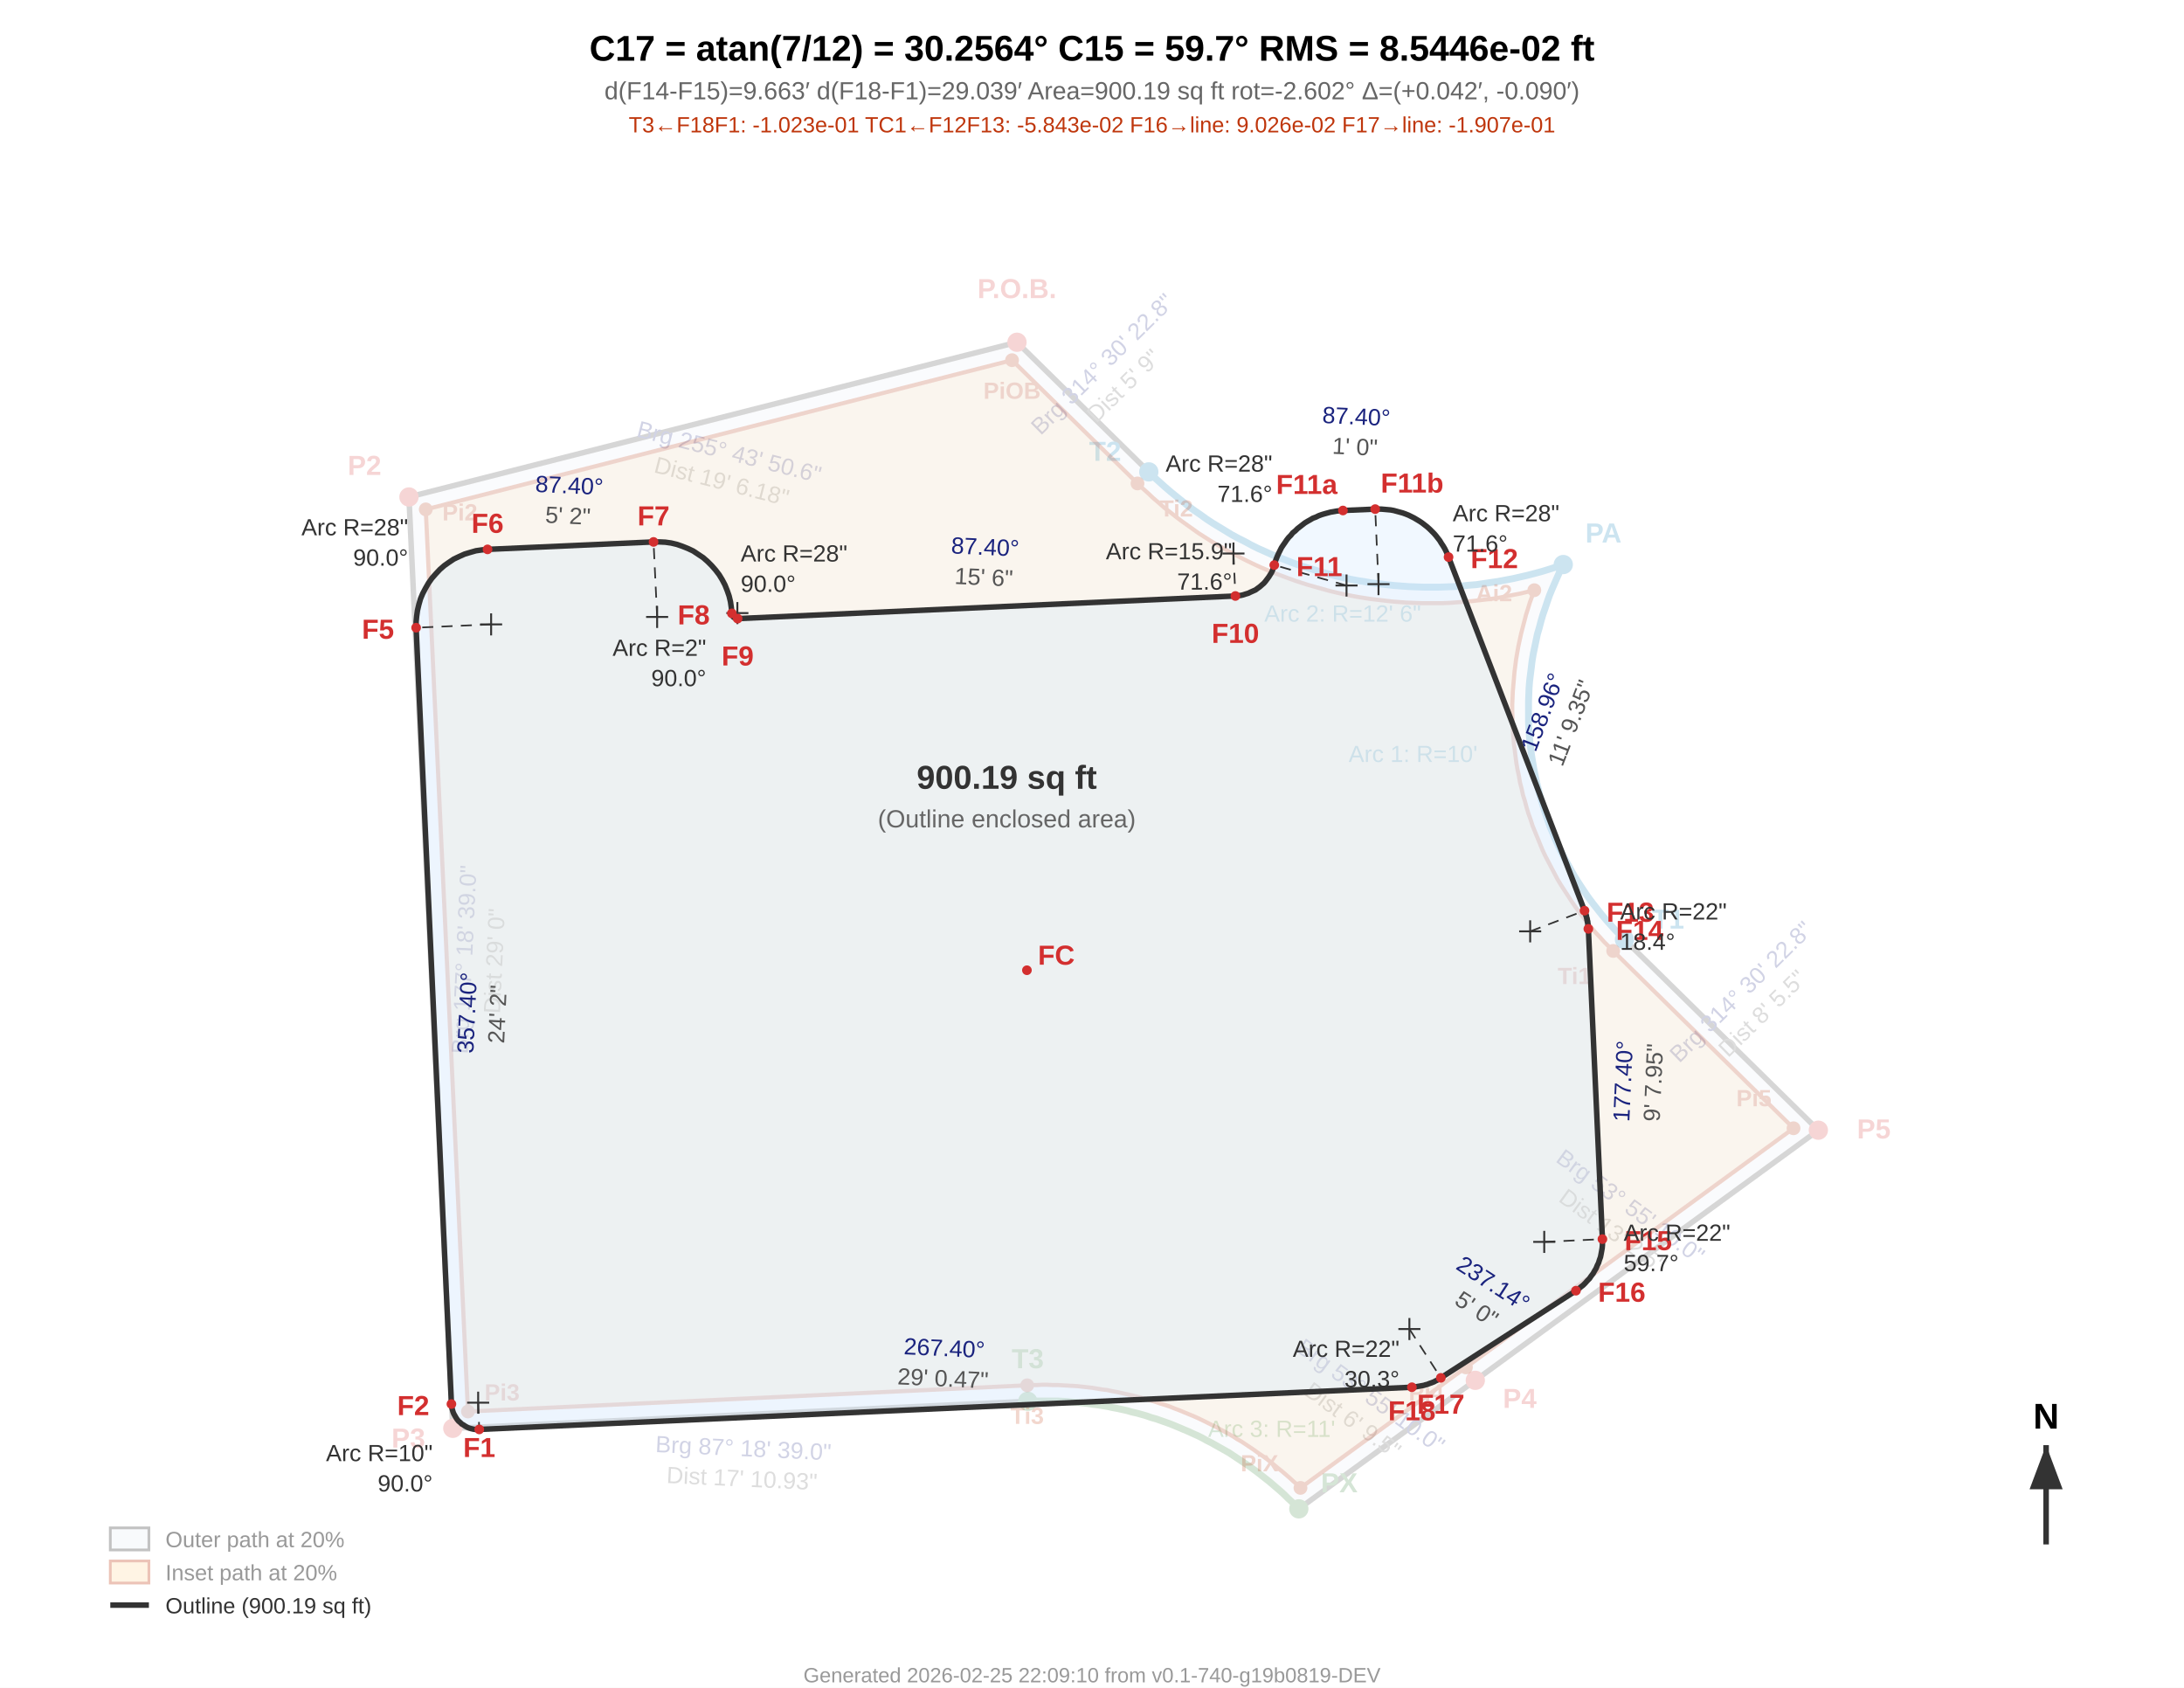
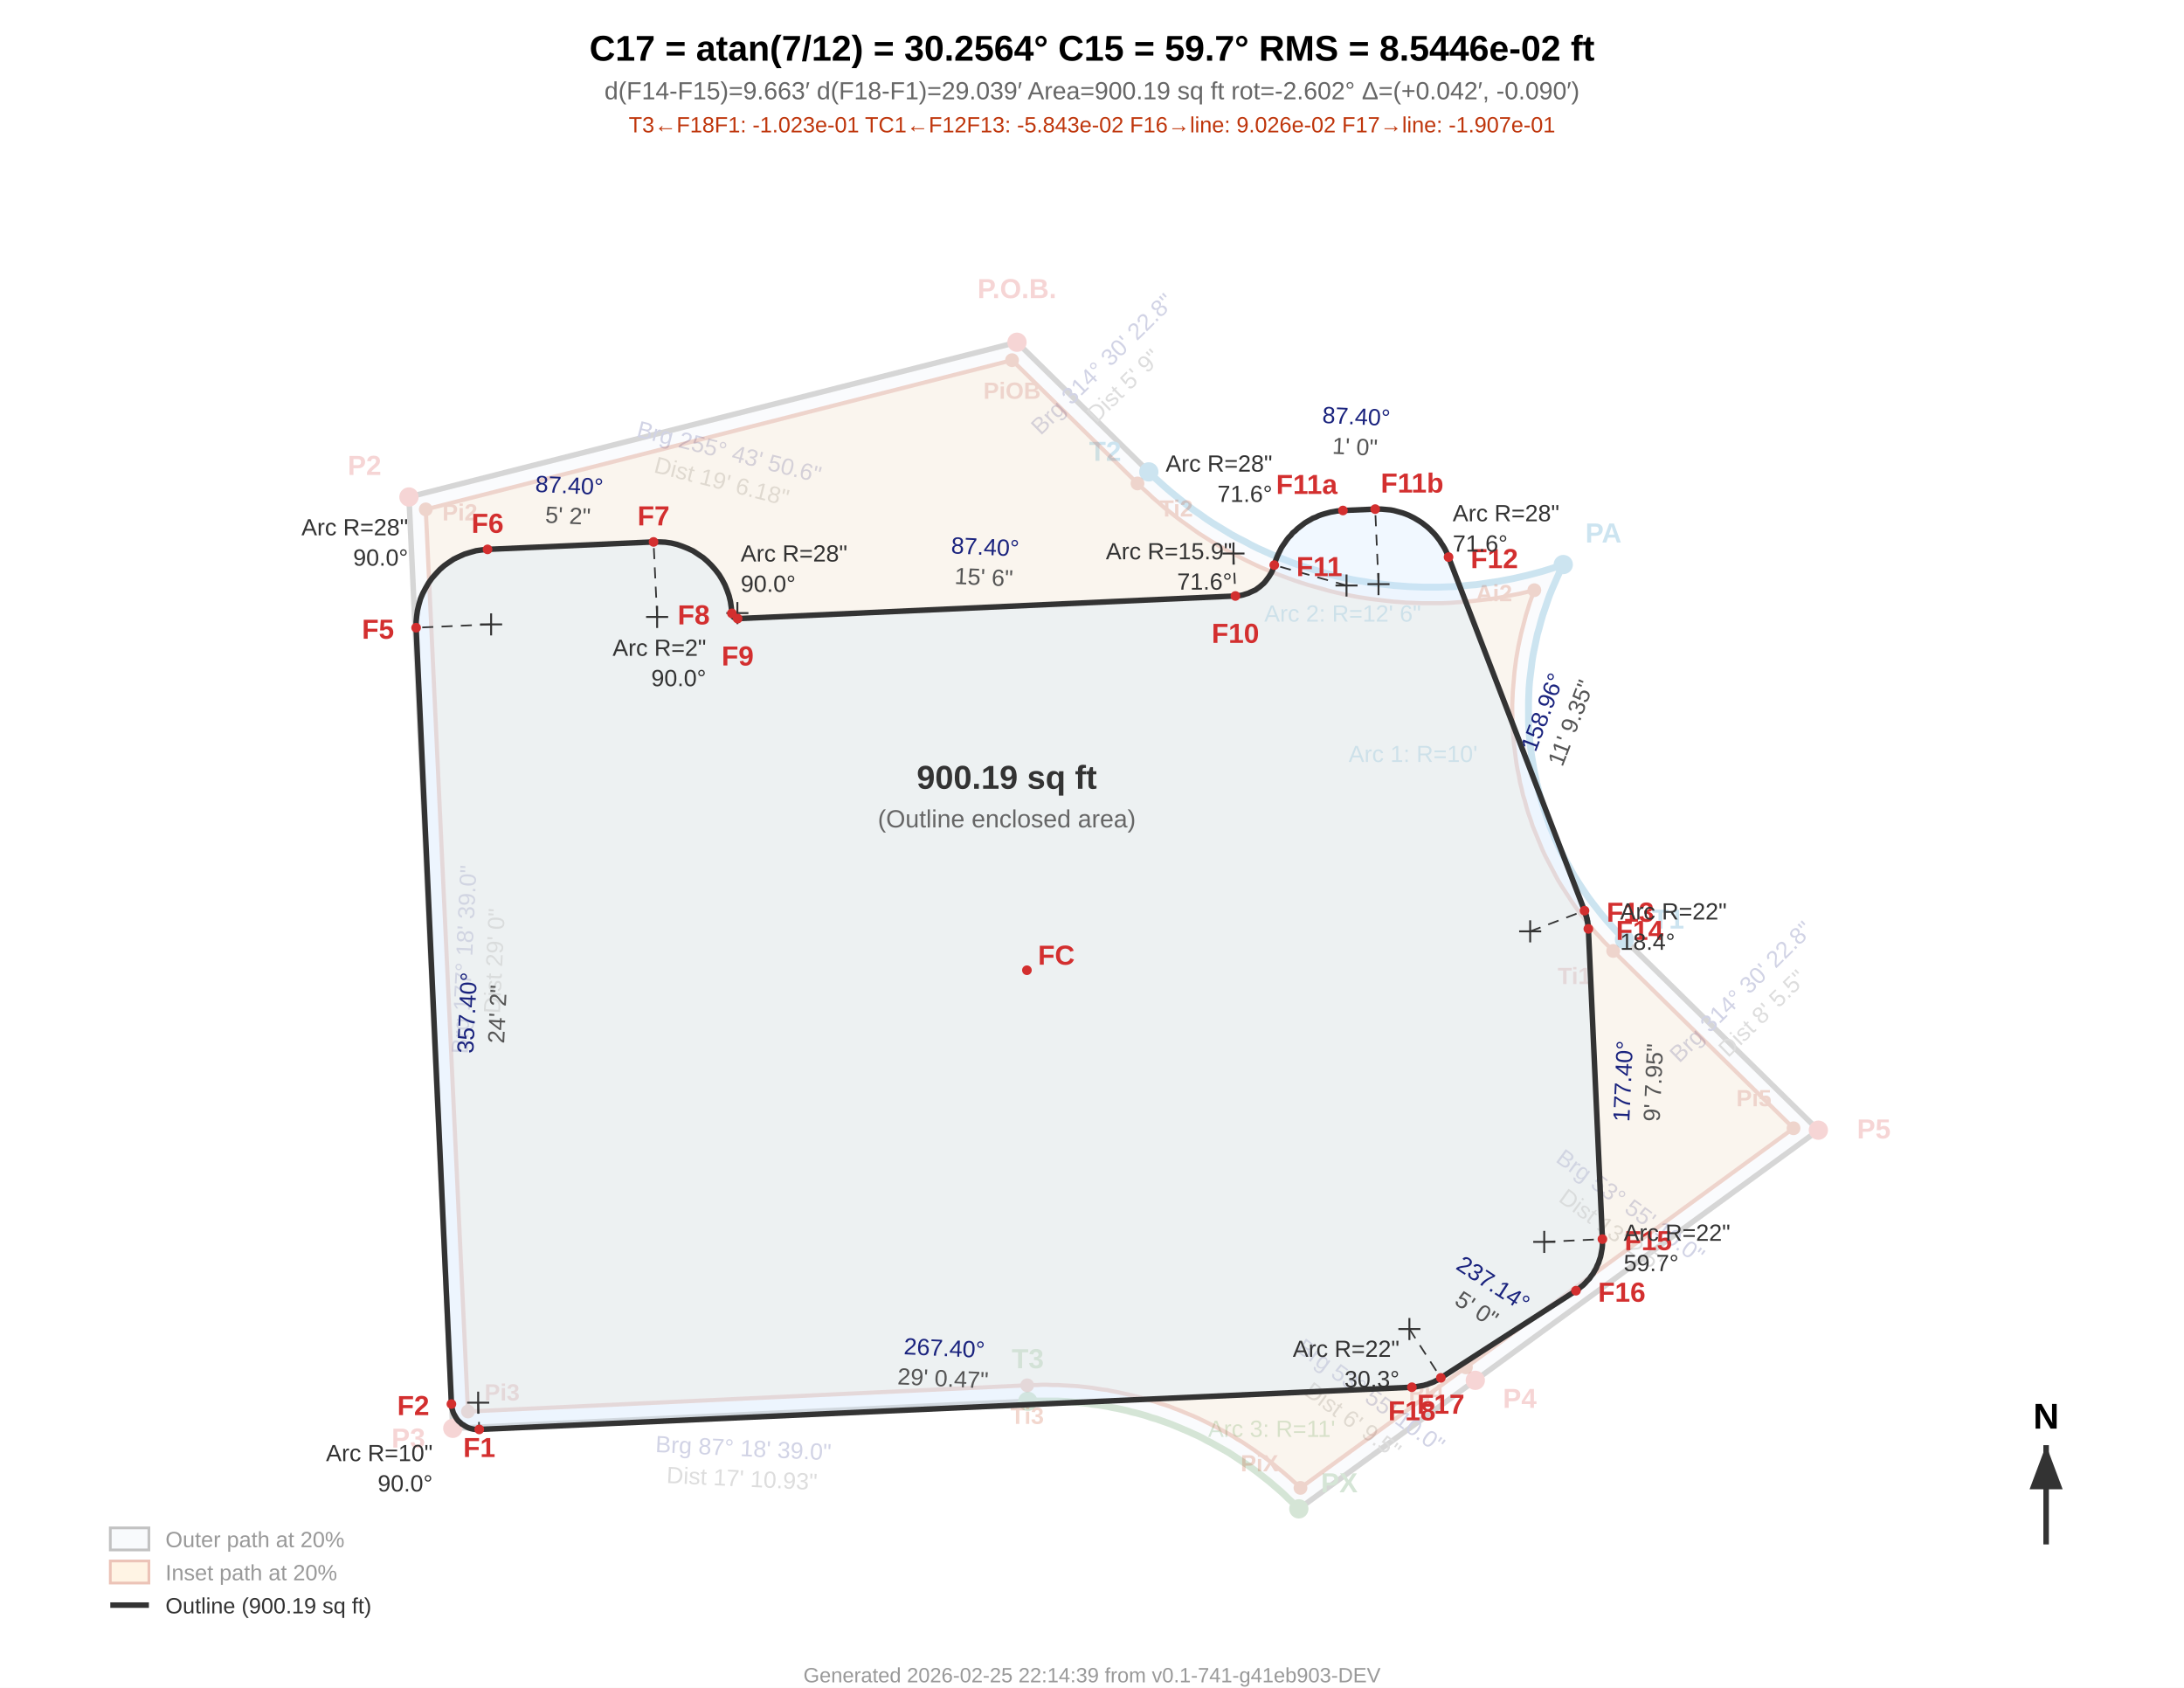
<svg xmlns="http://www.w3.org/2000/svg" width="792" height="612" viewBox="0 0 792 612">
  <rect width="792" height="612" fill="white" />
  <defs>
    <marker id="ah" markerWidth="8" markerHeight="6" refX="8" refY="3" orient="auto">
      <polygon points="0 0, 8 3, 0 6" fill="#333" />
    </marker>
    <clipPath id="page">
      <rect width="792" height="612" />
    </clipPath>
  </defs>
  <text x="396.0" y="22" text-anchor="middle" font-family="Arial" font-size="13" font-weight="bold">C17 = atan(7/12) = 30.2564°   C15 = 59.7°   RMS = 8.5446e-02 ft</text>
  <text x="396.0" y="36" text-anchor="middle" font-family="Arial" font-size="9" fill="#666">d(F14-F15)=9.663′  d(F18-F1)=29.039′  Area=900.19 sq ft  rot=-2.602°  Δ=(+0.042′, -0.090′)</text>
  <text x="396.0" y="48" text-anchor="middle" font-family="Arial" font-size="8" fill="#BF360C">T3←F18F1: -1.023e-01   TC1←F12F13: -5.843e-02   F16→line: 9.026e-02   F17→line: -1.907e-01</text>
  <g opacity="0.2">
    <polygon points="368.8,124.1 148.3,180.2 164.2,517.9 535.0,500.5 659.4,409.8" fill="none" stroke="#bbb" stroke-width="0.8" stroke-dasharray="4,4" />
    <polygon points="368.8,124.1 148.3,180.2 164.2,517.9 372.7,508.1 374.6,508.0 376.4,508.0 378.2,508.0 380.0,508.0 381.8,508.0 383.6,508.0 385.5,508.1 387.3,508.2 389.1,508.4 390.9,508.5 392.7,508.7 394.5,508.9 396.3,509.2 398.1,509.4 399.9,509.7 401.7,510.0 403.5,510.4 405.2,510.7 407.0,511.1 408.8,511.5 410.5,512.0 412.3,512.4 414.1,512.9 415.8,513.4 417.5,514.0 419.3,514.5 421.0,515.1 422.7,515.7 424.4,516.3 426.1,517.0 427.8,517.7 429.4,518.4 431.1,519.1 432.8,519.9 434.4,520.6 436.0,521.4 437.6,522.3 439.2,523.1 440.8,524.0 442.4,524.9 444.0,525.8 445.6,526.7 447.1,527.7 448.6,528.7 450.1,529.7 451.6,530.7 453.1,531.7 454.6,532.8 456.1,533.9 457.5,535.0 458.9,536.1 460.3,537.2 461.7,538.4 463.1,539.6 464.5,540.8 465.8,542.0 467.1,543.3 468.4,544.5 469.7,545.8 471.0,547.1 535.0,500.5 659.4,409.8 589.1,340.7 587.4,338.9 585.7,337.2 584.0,335.3 582.4,333.5 580.8,331.6 579.3,329.7 577.8,327.8 576.3,325.8 574.9,323.8 573.5,321.7 572.2,319.7 570.9,317.6 569.7,315.5 568.5,313.3 567.3,311.2 566.2,309.0 565.1,306.7 564.1,304.5 563.2,302.3 562.2,300.0 561.4,297.7 560.6,295.4 559.8,293.0 559.1,290.7 558.4,288.3 557.8,285.9 557.2,283.6 556.7,281.2 556.2,278.7 555.8,276.3 555.4,273.9 555.1,271.5 554.8,269.0 554.6,266.6 554.4,264.1 554.3,261.7 554.3,259.2 554.3,256.8 554.3,254.3 554.4,251.8 554.5,249.4 554.7,246.9 555.0,244.5 555.3,242.1 555.6,239.6 556.0,237.2 556.5,234.8 557.0,232.4 557.5,230.0 558.2,227.6 558.8,225.3 559.5,222.9 560.3,220.6 561.1,218.2 561.9,215.9 562.8,213.7 563.8,211.4 564.8,209.1 565.8,206.9 566.9,204.7 564.3,205.6 561.8,206.4 559.2,207.2 556.6,207.9 553.9,208.6 551.3,209.2 548.7,209.8 546.0,210.3 543.4,210.8 540.7,211.2 538.0,211.6 535.3,212.0 532.6,212.2 529.9,212.5 527.3,212.7 524.5,212.8 521.8,212.9 519.1,212.9 516.4,212.9 513.7,212.8 511.0,212.7 508.3,212.5 505.6,212.3 502.9,212.0 500.3,211.7 497.6,211.4 494.9,210.9 492.2,210.5 489.6,210.0 486.9,209.4 484.3,208.8 481.7,208.1 479.1,207.4 476.5,206.6 473.9,205.8 471.3,205.0 468.8,204.1 466.3,203.1 463.7,202.1 461.2,201.1 458.8,200.0 456.3,198.9 453.9,197.7 451.5,196.4 449.1,195.2 446.7,193.9 444.4,192.5 442.1,191.1 439.8,189.7 437.5,188.2 435.3,186.6 433.1,185.1 430.9,183.5 428.8,181.8 426.7,180.1 424.6,178.4 422.5,176.6 420.5,174.8 418.5,173.0 416.6,171.1" fill="#e8edf5" stroke="none" />
    <line x1="368.8" y1="124.1" x2="148.3" y2="180.2" stroke="#333" stroke-width="2.0" />
    <line x1="148.3" y1="180.2" x2="164.2" y2="517.9" stroke="#333" stroke-width="2.0" />
    <line x1="164.2" y1="517.9" x2="372.7" y2="508.1" stroke="#333" stroke-width="2.0" />
    <line x1="471.0" y1="547.1" x2="535.0" y2="500.5" stroke="#333" stroke-width="2.0" />
    <line x1="535.0" y1="500.5" x2="659.4" y2="409.8" stroke="#333" stroke-width="2.0" />
    <line x1="659.4" y1="409.8" x2="589.1" y2="340.7" stroke="#333" stroke-width="2.0" />
    <line x1="416.6" y1="171.1" x2="368.8" y2="124.1" stroke="#333" stroke-width="2.0" />
    <polyline points="589.1,340.7 587.4,338.9 585.7,337.2 584.0,335.3 582.4,333.5 580.8,331.6 579.3,329.7 577.8,327.8 576.3,325.8 574.9,323.8 573.5,321.7 572.2,319.7 570.9,317.6 569.7,315.5 568.5,313.3 567.3,311.2 566.2,309.0 565.1,306.7 564.1,304.5 563.2,302.3 562.2,300.0 561.4,297.7 560.6,295.4 559.8,293.0 559.1,290.7 558.4,288.3 557.8,285.9 557.2,283.6 556.7,281.2 556.2,278.7 555.8,276.3 555.4,273.9 555.1,271.5 554.8,269.0 554.6,266.6 554.4,264.1 554.3,261.7 554.3,259.2 554.3,256.8 554.3,254.3 554.4,251.8 554.5,249.4 554.7,246.9 555.0,244.5 555.3,242.1 555.6,239.6 556.0,237.2 556.5,234.8 557.0,232.4 557.5,230.0 558.2,227.6 558.8,225.3 559.5,222.9 560.3,220.6 561.1,218.2 561.9,215.9 562.8,213.7 563.8,211.4 564.8,209.1 565.8,206.9 566.9,204.7" fill="none" stroke="#0077B6" stroke-width="2.5" stroke-linecap="round" />
    <polyline points="566.9,204.7 564.3,205.6 561.8,206.4 559.2,207.2 556.6,207.9 553.9,208.6 551.3,209.2 548.7,209.8 546.0,210.3 543.4,210.8 540.7,211.2 538.0,211.6 535.3,212.0 532.6,212.2 529.9,212.5 527.3,212.7 524.5,212.8 521.8,212.9 519.1,212.9 516.4,212.9 513.7,212.8 511.0,212.7 508.3,212.5 505.6,212.3 502.9,212.0 500.3,211.7 497.6,211.4 494.9,210.9 492.2,210.5 489.6,210.0 486.9,209.4 484.3,208.8 481.7,208.1 479.1,207.4 476.5,206.6 473.9,205.8 471.3,205.0 468.8,204.1 466.3,203.1 463.7,202.1 461.2,201.1 458.8,200.0 456.3,198.9 453.9,197.7 451.5,196.4 449.1,195.2 446.7,193.9 444.4,192.5 442.1,191.1 439.8,189.7 437.5,188.2 435.3,186.6 433.1,185.1 430.9,183.5 428.8,181.8 426.7,180.1 424.6,178.4 422.5,176.6 420.5,174.8 418.5,173.0 416.6,171.1" fill="none" stroke="#0077B6" stroke-width="2.5" stroke-linecap="round" />
    <polyline points="372.7,508.1 374.6,508.0 376.4,508.0 378.2,508.0 380.0,508.0 381.8,508.0 383.6,508.0 385.5,508.1 387.3,508.2 389.1,508.4 390.9,508.5 392.7,508.7 394.5,508.9 396.3,509.2 398.1,509.4 399.9,509.7 401.7,510.0 403.5,510.4 405.2,510.7 407.0,511.1 408.8,511.5 410.5,512.0 412.3,512.4 414.1,512.9 415.8,513.4 417.5,514.0 419.3,514.5 421.0,515.1 422.7,515.7 424.4,516.3 426.1,517.0 427.8,517.7 429.4,518.4 431.1,519.1 432.8,519.9 434.4,520.6 436.0,521.4 437.6,522.3 439.2,523.1 440.8,524.0 442.4,524.9 444.0,525.8 445.6,526.7 447.1,527.7 448.6,528.7 450.1,529.7 451.6,530.7 453.1,531.7 454.6,532.8 456.1,533.9 457.5,535.0 458.9,536.1 460.3,537.2 461.7,538.4 463.1,539.6 464.5,540.8 465.8,542.0 467.1,543.3 468.4,544.5 469.7,545.8 471.0,547.1" fill="none" stroke="#2E7D32" stroke-width="2.5" stroke-linecap="round" />
    <circle cx="368.8" cy="124.1" r="3.5" fill="#d32f2f" />
    <text x="368.8" y="108.1" text-anchor="middle" font-family="Arial" font-size="10" font-weight="bold" fill="#d32f2f">P.O.B.</text>
    <circle cx="148.3" cy="180.2" r="3.5" fill="#d32f2f" />
    <text x="138.3" y="172.2" text-anchor="end" font-family="Arial" font-size="10" font-weight="bold" fill="#d32f2f">P2</text>
    <circle cx="164.2" cy="517.9" r="3.5" fill="#d32f2f" />
    <text x="154.2" y="524.9" text-anchor="end" font-family="Arial" font-size="10" font-weight="bold" fill="#d32f2f">P3</text>
    <circle cx="372.7" cy="508.1" r="3.5" fill="#2E7D32" />
    <text x="372.7" y="496.1" text-anchor="middle" font-family="Arial" font-size="10" font-weight="bold" fill="#2E7D32">T3</text>
    <circle cx="471.0" cy="547.1" r="3.5" fill="#2E7D32" />
    <text x="479.0" y="541.1" text-anchor="start" font-family="Arial" font-size="10" font-weight="bold" fill="#2E7D32">PX</text>
    <circle cx="535.0" cy="500.5" r="3.5" fill="#d32f2f" />
    <text x="545.0" y="510.5" text-anchor="start" font-family="Arial" font-size="10" font-weight="bold" fill="#d32f2f">P4</text>
    <circle cx="659.4" cy="409.8" r="3.5" fill="#d32f2f" />
    <text x="673.4" y="412.8" text-anchor="start" font-family="Arial" font-size="10" font-weight="bold" fill="#d32f2f">P5</text>
    <circle cx="589.1" cy="340.7" r="3.5" fill="#0077B6" />
    <text x="599.1" y="336.7" text-anchor="start" font-family="Arial" font-size="10" font-weight="bold" fill="#0077B6">T1</text>
    <circle cx="566.9" cy="204.7" r="3.5" fill="#0077B6" />
    <text x="574.9" y="196.7" text-anchor="start" font-family="Arial" font-size="10" font-weight="bold" fill="#0077B6">PA</text>
    <circle cx="416.6" cy="171.1" r="3.5" fill="#0077B6" />
    <text x="406.6" y="167.1" text-anchor="end" font-family="Arial" font-size="10" font-weight="bold" fill="#0077B6">T2</text>
    <g transform="translate(263.0,169.6) rotate(14.3)">
      <text x="0" y="-3" text-anchor="middle" font-family="Arial" font-size="8.5" fill="#1a237e">Brg 255° 43' 50.6"</text>
      <text x="0" y="8" text-anchor="middle" font-family="Arial" font-size="8.5" fill="#555">Dist 19' 6.18"</text>
    </g>
    <g transform="translate(174.2,348.2) rotate(-87.3)">
      <text x="0" y="-3" text-anchor="middle" font-family="Arial" font-size="8.5" fill="#1a237e">Brg 177° 18' 39.0"</text>
      <text x="0" y="8" text-anchor="middle" font-family="Arial" font-size="8.5" fill="#555">Dist 29' 0"</text>
    </g>
    <g transform="translate(269.3,531.0) rotate(2.7)">
      <text x="0" y="-3" text-anchor="middle" font-family="Arial" font-size="8.5" fill="#1a237e">Brg 87° 18' 39.0"</text>
      <text x="0" y="8" text-anchor="middle" font-family="Arial" font-size="8.5" fill="#555">Dist 17' 10.93"</text>
    </g>
    <g transform="translate(493.6,510.9) rotate(36.1)">
      <text x="0" y="-3" text-anchor="middle" font-family="Arial" font-size="8.5" fill="#1a237e">Brg 53° 55' 10.0"</text>
      <text x="0" y="8" text-anchor="middle" font-family="Arial" font-size="8.5" fill="#555">Dist 6' 9.5"</text>
    </g>
    <g transform="translate(587.8,442.2) rotate(36.1)">
      <text x="0" y="-3" text-anchor="middle" font-family="Arial" font-size="8.5" fill="#1a237e">Brg 53° 55' 10.0"</text>
      <text x="0" y="8" text-anchor="middle" font-family="Arial" font-size="8.5" fill="#555">Dist 13' 2.5"</text>
    </g>
    <g transform="translate(635.5,363.8) rotate(-44.5)">
      <text x="0" y="-3" text-anchor="middle" font-family="Arial" font-size="8.5" fill="#1a237e">Brg 314° 30' 22.8"</text>
      <text x="0" y="8" text-anchor="middle" font-family="Arial" font-size="8.5" fill="#555">Dist 8' 5.5"</text>
    </g>
    <g transform="translate(403.9,136.2) rotate(-44.5)">
      <text x="0" y="-3" text-anchor="middle" font-family="Arial" font-size="8.5" fill="#1a237e">Brg 314° 30' 22.8"</text>
      <text x="0" y="8" text-anchor="middle" font-family="Arial" font-size="8.5" fill="#555">Dist 5' 9"</text>
    </g>
    <text x="535.8" y="276.3" text-anchor="end" font-family="Arial" font-size="8.5" fill="#0077B6">Arc 1: R=10'</text>
    <text x="486.9" y="225.4" text-anchor="middle" font-family="Arial" font-size="8.5" fill="#0077B6">Arc 2: R=12' 6"</text>
    <text x="438.1" y="521.0" text-anchor="start" font-family="Arial" font-size="8.5" fill="#2E7D32">Arc 3: R=11'</text>
  </g>
  <g opacity="0.2">
    <polygon points="367.0,130.6 154.4,184.7 169.7,511.8 372.5,502.3 374.3,502.2 376.1,502.2 377.9,502.1 379.7,502.1 381.5,502.2 383.4,502.2 385.2,502.3 387.0,502.4 388.8,502.5 390.6,502.6 392.4,502.8 394.2,503.0 396.0,503.2 397.8,503.5 399.6,503.8 401.4,504.0 403.2,504.4 404.9,504.7 406.7,505.1 408.5,505.5 410.3,505.9 412.0,506.3 413.8,506.8 415.5,507.3 417.3,507.8 419.0,508.3 420.7,508.9 422.4,509.4 424.2,510.0 425.9,510.7 427.5,511.3 429.2,512.0 430.9,512.7 432.6,513.4 434.2,514.1 435.9,514.9 437.5,515.7 439.1,516.5 440.8,517.3 442.4,518.2 443.9,519.0 445.5,519.9 447.1,520.8 448.6,521.8 450.2,522.7 451.7,523.7 453.2,524.7 454.7,525.7 456.2,526.8 457.7,527.8 459.2,528.9 460.6,530.0 462.0,531.1 463.4,532.3 464.8,533.4 466.2,534.6 467.6,535.8 468.9,537.0 470.3,538.2 471.6,539.5 531.6,495.8 650.4,409.1 585.0,344.8 583.4,343.2 581.7,341.5 580.1,339.7 578.5,338.0 577.0,336.2 575.5,334.3 574.0,332.5 572.6,330.6 571.2,328.7 569.9,326.8 568.6,324.8 567.3,322.8 566.0,320.8 564.8,318.8 563.7,316.7 562.6,314.6 561.5,312.5 560.4,310.4 559.4,308.3 558.5,306.1 557.6,303.9 556.7,301.7 555.8,299.5 555.1,297.3 554.3,295.1 553.6,292.8 553.0,290.5 552.3,288.3 551.8,286.0 551.2,283.7 550.8,281.3 550.3,279.0 549.9,276.7 549.6,274.4 549.3,272.0 549.0,269.7 548.8,267.3 548.6,265.0 548.5,262.6 548.5,260.2 548.4,257.9 548.4,255.5 548.5,253.2 548.6,250.8 548.8,248.4 549.0,246.1 549.2,243.7 549.5,241.4 549.8,239.0 550.2,236.7 550.6,234.4 551.1,232.1 551.6,229.8 552.2,227.5 552.8,225.2 553.4,222.9 554.1,220.7 554.8,218.4 555.6,216.2 556.4,214.0 553.9,214.6 551.4,215.2 548.8,215.7 546.3,216.2 543.7,216.7 541.2,217.1 538.6,217.4 536.0,217.7 533.4,218.0 530.9,218.2 528.3,218.4 525.7,218.6 523.1,218.7 520.5,218.7 517.9,218.7 515.3,218.7 512.7,218.6 510.1,218.5 507.5,218.3 504.9,218.1 502.3,217.8 499.8,217.5 497.2,217.2 494.6,216.8 492.1,216.4 489.5,215.9 487.0,215.4 484.4,214.8 481.9,214.2 479.4,213.5 476.9,212.8 474.4,212.1 471.9,211.3 469.5,210.5 467.0,209.6 464.6,208.7 462.2,207.8 459.8,206.8 457.4,205.8 455.0,204.7 452.7,203.6 450.3,202.4 448.0,201.2 445.7,200.0 443.5,198.7 441.2,197.4 439.0,196.1 436.8,194.7 434.6,193.3 432.5,191.8 430.4,190.3 428.3,188.8 426.2,187.2 424.2,185.6 422.1,184.0 420.2,182.3 418.2,180.6 416.3,178.8 414.4,177.1 412.5,175.3" fill="rgba(255,152,0,0.3)" stroke="none" />
    <line x1="367.0" y1="130.6" x2="154.4" y2="184.7" stroke="#BF360C" stroke-width="1.5" />
    <line x1="154.4" y1="184.7" x2="169.7" y2="511.8" stroke="#BF360C" stroke-width="1.5" />
    <line x1="169.7" y1="511.8" x2="372.5" y2="502.3" stroke="#BF360C" stroke-width="1.5" />
    <line x1="471.6" y1="539.5" x2="531.6" y2="495.8" stroke="#BF360C" stroke-width="1.5" />
    <line x1="531.6" y1="495.8" x2="650.4" y2="409.1" stroke="#BF360C" stroke-width="1.5" />
    <line x1="650.4" y1="409.1" x2="585.0" y2="344.8" stroke="#BF360C" stroke-width="1.5" />
    <line x1="412.5" y1="175.3" x2="367.0" y2="130.6" stroke="#BF360C" stroke-width="1.5" />
    <polyline points="585.0,344.8 583.4,343.2 581.7,341.5 580.1,339.7 578.5,338.0 577.0,336.2 575.5,334.3 574.0,332.5 572.6,330.6 571.2,328.7 569.9,326.8 568.6,324.8 567.3,322.8 566.0,320.8 564.8,318.8 563.7,316.7 562.6,314.6 561.5,312.5 560.4,310.4 559.4,308.3 558.5,306.1 557.6,303.9 556.7,301.7 555.8,299.5 555.1,297.3 554.3,295.1 553.6,292.8 553.0,290.5 552.3,288.3 551.8,286.0 551.2,283.7 550.8,281.3 550.3,279.0 549.9,276.7 549.6,274.4 549.3,272.0 549.0,269.7 548.8,267.3 548.6,265.0 548.5,262.6 548.5,260.2 548.4,257.9 548.4,255.5 548.5,253.2 548.6,250.8 548.8,248.4 549.0,246.1 549.2,243.7 549.5,241.4 549.8,239.0 550.2,236.7 550.6,234.4 551.1,232.1 551.6,229.8 552.2,227.5 552.8,225.2 553.4,222.9 554.1,220.7 554.8,218.4 555.6,216.2 556.4,214.0" fill="none" stroke="#BF360C" stroke-width="1.5" stroke-linecap="round" />
    <polyline points="556.4,214.0 553.9,214.6 551.4,215.2 548.8,215.7 546.3,216.2 543.7,216.7 541.2,217.1 538.6,217.4 536.0,217.7 533.4,218.0 530.9,218.2 528.3,218.4 525.7,218.6 523.1,218.7 520.5,218.7 517.9,218.7 515.3,218.7 512.7,218.6 510.1,218.5 507.5,218.3 504.9,218.1 502.3,217.8 499.8,217.5 497.2,217.2 494.6,216.8 492.1,216.4 489.5,215.9 487.0,215.4 484.4,214.8 481.9,214.2 479.4,213.5 476.9,212.8 474.4,212.1 471.9,211.3 469.5,210.5 467.0,209.6 464.6,208.7 462.2,207.8 459.8,206.8 457.4,205.8 455.0,204.7 452.7,203.6 450.3,202.4 448.0,201.2 445.7,200.0 443.5,198.7 441.2,197.4 439.0,196.1 436.8,194.7 434.6,193.3 432.5,191.8 430.4,190.3 428.3,188.8 426.2,187.2 424.2,185.6 422.1,184.0 420.2,182.3 418.2,180.6 416.3,178.8 414.4,177.1 412.5,175.3" fill="none" stroke="#BF360C" stroke-width="1.5" stroke-linecap="round" />
    <polyline points="372.5,502.3 374.3,502.2 376.1,502.2 377.9,502.1 379.7,502.1 381.5,502.2 383.4,502.2 385.2,502.3 387.0,502.4 388.8,502.5 390.6,502.6 392.4,502.8 394.2,503.0 396.0,503.2 397.8,503.5 399.6,503.8 401.4,504.0 403.2,504.4 404.9,504.7 406.7,505.1 408.5,505.5 410.3,505.9 412.0,506.3 413.8,506.8 415.5,507.3 417.3,507.8 419.0,508.3 420.7,508.9 422.4,509.4 424.2,510.0 425.9,510.7 427.5,511.3 429.2,512.0 430.9,512.7 432.6,513.4 434.2,514.1 435.9,514.9 437.5,515.7 439.1,516.5 440.8,517.3 442.4,518.2 443.9,519.0 445.5,519.9 447.1,520.8 448.6,521.8 450.2,522.7 451.7,523.7 453.2,524.7 454.7,525.7 456.2,526.8 457.7,527.8 459.2,528.9 460.6,530.0 462.0,531.1 463.4,532.3 464.8,533.4 466.2,534.6 467.6,535.8 468.9,537.0 470.3,538.2 471.6,539.5" fill="none" stroke="#BF360C" stroke-width="1.5" stroke-linecap="round" />
    <circle cx="367.0" cy="130.6" r="2.5" fill="#BF360C" />
    <text x="367.0" y="144.6" text-anchor="middle" font-family="Arial" font-size="8.5" font-weight="bold" fill="#BF360C">PiOB</text>
    <circle cx="154.4" cy="184.7" r="2.5" fill="#BF360C" />
    <text x="160.4" y="188.7" text-anchor="start" font-family="Arial" font-size="8.5" font-weight="bold" fill="#BF360C">Pi2</text>
    <circle cx="169.7" cy="511.8" r="2.5" fill="#BF360C" />
    <text x="175.7" y="507.8" text-anchor="start" font-family="Arial" font-size="8.5" font-weight="bold" fill="#BF360C">Pi3</text>
    <circle cx="372.5" cy="502.3" r="2.5" fill="#BF360C" />
    <text x="372.5" y="516.3" text-anchor="middle" font-family="Arial" font-size="8.5" font-weight="bold" fill="#BF360C">Ti3</text>
    <circle cx="471.6" cy="539.5" r="2.5" fill="#BF360C" />
    <text x="463.6" y="533.5" text-anchor="end" font-family="Arial" font-size="8.5" font-weight="bold" fill="#BF360C">PiX</text>
    <circle cx="531.6" cy="495.8" r="2.5" fill="#BF360C" />
    <text x="523.6" y="507.8" text-anchor="end" font-family="Arial" font-size="8.5" font-weight="bold" fill="#BF360C">Pi4</text>
    <circle cx="650.4" cy="409.1" r="2.5" fill="#BF360C" />
    <text x="642.4" y="401.1" text-anchor="end" font-family="Arial" font-size="8.5" font-weight="bold" fill="#BF360C">Pi5</text>
    <circle cx="585.0" cy="344.8" r="2.5" fill="#BF360C" />
    <text x="577.0" y="356.8" text-anchor="end" font-family="Arial" font-size="8.5" font-weight="bold" fill="#BF360C">Ti1</text>
    <circle cx="556.4" cy="214.0" r="2.5" fill="#BF360C" />
    <text x="548.4" y="218.0" text-anchor="end" font-family="Arial" font-size="8.5" font-weight="bold" fill="#BF360C">Ai2</text>
    <circle cx="412.5" cy="175.3" r="2.5" fill="#BF360C" />
    <text x="420.5" y="187.3" text-anchor="start" font-family="Arial" font-size="8.5" font-weight="bold" fill="#BF360C">Ti2</text>
  </g>
  <polygon points="173.8,518.3 173.1,518.3 172.3,518.3 171.6,518.2 170.8,518.0 170.1,517.8 169.4,517.5 168.7,517.1 168.1,516.7 167.4,516.3 166.9,515.8 166.3,515.3 165.8,514.7 165.4,514.1 165.0,513.4 164.6,512.7 164.3,512.0 164.1,511.3 163.9,510.6 163.8,509.8 163.7,509.1 150.9,227.6 150.9,225.5 151.1,223.4 151.4,221.3 151.9,219.2 152.5,217.1 153.3,215.2 154.3,213.3 155.4,211.4 156.6,209.7 158.0,208.1 159.5,206.5 161.1,205.1 162.8,203.9 164.6,202.7 166.5,201.8 168.5,200.9 170.5,200.3 172.6,199.7 174.7,199.4 176.8,199.2 237.0,196.5 239.2,196.5 241.3,196.6 243.4,196.9 245.5,197.4 247.5,198.1 249.5,198.9 251.4,199.8 253.2,201.0 255.0,202.2 256.6,203.6 258.1,205.1 259.5,206.7 260.8,208.4 261.9,210.2 262.9,212.1 263.7,214.1 264.4,216.1 264.9,218.2 265.2,220.3 265.4,222.4 265.4,222.6 265.5,222.7 265.5,222.9 265.5,223.0 265.6,223.2 265.7,223.3 265.8,223.4 265.8,223.5 265.9,223.7 266.1,223.8 266.2,223.9 266.3,224.0 266.4,224.0 266.6,224.1 266.7,224.2 266.8,224.2 267.0,224.2 267.1,224.3 267.3,224.3 267.5,224.3 448.0,216.1 448.9,216.0 449.9,215.9 450.8,215.7 451.7,215.4 452.7,215.1 453.5,214.7 454.4,214.3 455.3,213.9 456.1,213.3 456.8,212.8 457.6,212.1 458.3,211.5 458.9,210.8 459.5,210.0 460.1,209.2 460.6,208.4 461.1,207.6 461.5,206.7 461.8,205.8 462.1,204.9 462.4,203.8 462.8,202.7 463.2,201.7 463.7,200.6 464.2,199.6 464.7,198.6 465.3,197.7 466.0,196.7 466.6,195.8 467.3,194.9 468.1,194.1 468.8,193.2 469.7,192.5 470.5,191.7 471.4,191.0 472.3,190.3 473.2,189.6 474.2,189.0 475.1,188.5 476.1,187.9 477.2,187.5 478.2,187.0 479.3,186.6 480.3,186.3 481.4,186.0 482.5,185.7 483.7,185.5 484.8,185.3 485.9,185.2 487.0,185.1 498.7,184.6 499.8,184.6 500.9,184.6 502.1,184.7 503.2,184.8 504.3,184.9 505.4,185.1 506.5,185.4 507.6,185.7 508.7,186.0 509.8,186.4 510.8,186.8 511.8,187.3 512.8,187.8 513.8,188.4 514.8,189.0 515.7,189.6 516.6,190.3 517.5,191.0 518.4,191.8 519.2,192.6 520.0,193.4 520.7,194.2 521.4,195.1 522.1,196.0 522.7,197.0 523.3,197.9 523.9,198.9 524.4,199.9 524.9,201.0 525.3,202.0 574.6,330.2 574.6,330.3 574.7,330.4 574.7,330.5 574.7,330.6 574.8,330.7 574.8,330.8 574.9,330.9 574.9,331.0 574.9,331.1 575.0,331.2 575.0,331.3 575.0,331.5 575.1,331.6 575.1,331.7 575.1,331.8 575.2,331.9 575.2,332.0 575.2,332.1 575.3,332.2 575.3,332.3 575.3,332.4 575.3,332.5 575.4,332.7 575.4,332.8 575.4,332.9 575.5,333.0 575.5,333.1 575.5,333.2 575.5,333.3 575.5,333.4 575.6,333.5 575.6,333.6 575.6,333.8 575.6,333.9 575.7,334.0 575.7,334.1 575.7,334.2 575.7,334.3 575.7,334.4 575.8,334.5 575.8,334.6 575.8,334.8 575.8,334.9 575.8,335.0 575.8,335.1 575.8,335.2 575.9,335.3 575.9,335.4 575.9,335.5 575.9,335.7 575.9,335.8 575.9,335.9 575.9,336.0 575.9,336.1 575.9,336.2 575.9,336.3 576.0,336.4 576.0,336.6 576.0,336.7 576.0,336.8 581.1,449.3 581.1,450.4 581.1,451.5 581.0,452.6 580.8,453.7 580.6,454.8 580.4,455.8 580.0,456.9 579.7,457.9 579.2,458.9 578.8,459.9 578.2,460.9 577.7,461.8 577.0,462.7 576.4,463.6 575.6,464.4 574.9,465.2 574.1,466.0 573.2,466.7 572.4,467.4 571.5,468.0 522.5,499.6 522.0,499.9 521.6,500.2 521.1,500.5 520.6,500.7 520.1,501.0 519.6,501.2 519.1,501.4 518.5,501.6 518.0,501.8 517.5,502.0 517.0,502.1 516.4,502.3 515.9,502.4 515.3,502.5 514.8,502.6 514.2,502.7 513.7,502.8 513.1,502.9 512.6,502.9 512.0,503.0" fill="rgba(200,230,255,0.25)" stroke="none" />
  <line x1="163.7" y1="509.1" x2="150.9" y2="227.6" stroke="#333" stroke-width="2.0" />
  <line x1="176.8" y1="199.2" x2="237.0" y2="196.5" stroke="#333" stroke-width="2.0" />
  <line x1="267.5" y1="224.3" x2="448.0" y2="216.1" stroke="#333" stroke-width="2.0" />
  <line x1="487.0" y1="185.1" x2="498.7" y2="184.6" stroke="#333" stroke-width="2.0" />
  <line x1="525.3" y1="202.0" x2="574.6" y2="330.2" stroke="#333" stroke-width="2.0" />
  <line x1="576.0" y1="336.8" x2="581.1" y2="449.3" stroke="#333" stroke-width="2.0" />
  <line x1="571.5" y1="468.0" x2="522.5" y2="499.6" stroke="#333" stroke-width="2.0" />
  <line x1="512.0" y1="503.0" x2="173.8" y2="518.3" stroke="#333" stroke-width="2.0" />
  <polyline points="173.8,518.3 173.1,518.3 172.3,518.3 171.6,518.2 170.8,518.0 170.1,517.8 169.4,517.5 168.7,517.1 168.1,516.7 167.4,516.3 166.9,515.8 166.3,515.3 165.8,514.7 165.4,514.1 165.0,513.4 164.6,512.7 164.3,512.0 164.1,511.3 163.9,510.6 163.8,509.8 163.7,509.1" fill="none" stroke="#333" stroke-width="2.0" stroke-linecap="round" />
  <polyline points="150.9,227.6 150.9,225.5 151.1,223.4 151.4,221.3 151.9,219.2 152.5,217.1 153.3,215.2 154.3,213.3 155.4,211.4 156.6,209.7 158.0,208.1 159.5,206.5 161.1,205.1 162.8,203.9 164.6,202.7 166.5,201.8 168.5,200.9 170.5,200.3 172.6,199.7 174.7,199.4 176.8,199.2" fill="none" stroke="#333" stroke-width="2.0" stroke-linecap="round" />
  <polyline points="237.0,196.5 239.2,196.5 241.3,196.6 243.4,196.9 245.5,197.4 247.5,198.1 249.5,198.9 251.4,199.8 253.2,201.0 255.0,202.2 256.6,203.6 258.1,205.1 259.5,206.7 260.8,208.4 261.9,210.2 262.9,212.1 263.7,214.1 264.4,216.1 264.9,218.2 265.2,220.3 265.4,222.4" fill="none" stroke="#333" stroke-width="2.0" stroke-linecap="round" />
  <polyline points="265.4,222.4 265.4,222.6 265.5,222.7 265.5,222.9 265.5,223.0 265.6,223.2 265.7,223.3 265.8,223.4 265.8,223.5 265.9,223.7 266.1,223.8 266.2,223.9 266.3,224.0 266.4,224.0 266.6,224.1 266.7,224.2 266.8,224.2 267.0,224.2 267.1,224.3 267.3,224.3 267.5,224.3" fill="none" stroke="#333" stroke-width="2.0" stroke-linecap="round" />
  <polyline points="448.0,216.1 448.9,216.0 449.9,215.9 450.8,215.7 451.7,215.4 452.7,215.1 453.5,214.7 454.4,214.3 455.3,213.9 456.1,213.3 456.8,212.8 457.6,212.1 458.3,211.5 458.9,210.8 459.5,210.0 460.1,209.2 460.6,208.4 461.1,207.6 461.5,206.7 461.8,205.8 462.1,204.9" fill="none" stroke="#333" stroke-width="2.0" stroke-linecap="round" />
  <polyline points="462.1,204.9 462.4,203.8 462.8,202.7 463.2,201.7 463.7,200.6 464.2,199.6 464.7,198.6 465.3,197.7 466.0,196.7 466.6,195.8 467.3,194.9 468.1,194.1 468.8,193.2 469.7,192.5 470.5,191.7 471.4,191.0 472.3,190.3 473.2,189.6 474.2,189.0 475.1,188.5 476.1,187.9 477.2,187.5 478.2,187.0 479.3,186.6 480.3,186.3 481.4,186.0 482.5,185.7 483.7,185.5 484.8,185.3 485.9,185.2 487.0,185.1" fill="none" stroke="#333" stroke-width="2.0" stroke-linecap="round" />
  <polyline points="498.7,184.6 499.8,184.6 500.9,184.6 502.1,184.7 503.2,184.8 504.3,184.9 505.4,185.1 506.5,185.4 507.6,185.7 508.7,186.0 509.8,186.4 510.8,186.8 511.8,187.3 512.8,187.8 513.8,188.4 514.8,189.0 515.7,189.6 516.6,190.3 517.5,191.0 518.4,191.8 519.2,192.6 520.0,193.4 520.7,194.2 521.4,195.1 522.1,196.0 522.7,197.0 523.3,197.9 523.9,198.9 524.4,199.9 524.9,201.0 525.3,202.0" fill="none" stroke="#333" stroke-width="2.0" stroke-linecap="round" />
  <polyline points="574.6,330.2 574.6,330.3 574.7,330.4 574.7,330.5 574.7,330.6 574.8,330.7 574.8,330.8 574.9,330.9 574.9,331.0 574.9,331.1 575.0,331.2 575.0,331.3 575.0,331.5 575.1,331.6 575.1,331.7 575.1,331.8 575.2,331.9 575.2,332.0 575.2,332.1 575.3,332.2 575.3,332.3 575.3,332.4 575.3,332.5 575.4,332.7 575.4,332.8 575.4,332.9 575.5,333.0 575.5,333.1 575.5,333.2 575.5,333.3 575.5,333.4 575.6,333.5 575.6,333.6 575.6,333.8 575.6,333.9 575.7,334.0 575.7,334.1 575.7,334.2 575.7,334.3 575.7,334.4 575.8,334.5 575.8,334.6 575.8,334.8 575.8,334.9 575.8,335.0 575.8,335.1 575.8,335.2 575.9,335.3 575.9,335.4 575.9,335.5 575.9,335.7 575.9,335.8 575.9,335.9 575.9,336.0 575.9,336.1 575.9,336.2 575.9,336.3 576.0,336.4 576.0,336.6 576.0,336.7 576.0,336.8" fill="none" stroke="#333" stroke-width="2.0" stroke-linecap="round" />
  <polyline points="581.1,449.3 581.1,450.4 581.1,451.5 581.0,452.6 580.8,453.7 580.6,454.8 580.4,455.8 580.0,456.9 579.7,457.9 579.2,458.9 578.8,459.9 578.2,460.9 577.7,461.8 577.0,462.7 576.4,463.6 575.6,464.4 574.9,465.2 574.1,466.0 573.2,466.7 572.4,467.4 571.5,468.0" fill="none" stroke="#333" stroke-width="2.0" stroke-linecap="round" />
  <polyline points="522.5,499.6 522.0,499.9 521.6,500.2 521.1,500.5 520.6,500.7 520.1,501.0 519.6,501.2 519.1,501.4 518.5,501.6 518.0,501.8 517.5,502.0 517.0,502.1 516.4,502.3 515.9,502.4 515.3,502.5 514.8,502.6 514.2,502.7 513.7,502.8 513.1,502.9 512.6,502.9 512.0,503.0" fill="none" stroke="#333" stroke-width="2.0" stroke-linecap="round" />
  <g clip-path="url(#page)">
    <line x1="173.4" y1="508.6" x2="173.8" y2="518.3" stroke="#333" stroke-width="0.6" stroke-dasharray="4,3" />
    <line x1="169.4" y1="508.6" x2="177.4" y2="508.6" stroke="#333" stroke-width="0.7" />
    <line x1="173.4" y1="504.6" x2="173.4" y2="512.6" stroke="#333" stroke-width="0.7" />
    <line x1="178.1" y1="226.4" x2="150.9" y2="227.6" stroke="#333" stroke-width="0.6" stroke-dasharray="4,3" />
    <line x1="174.1" y1="226.4" x2="182.1" y2="226.4" stroke="#333" stroke-width="0.7" />
    <line x1="178.1" y1="222.4" x2="178.1" y2="230.4" stroke="#333" stroke-width="0.7" />
    <line x1="238.3" y1="223.7" x2="237.0" y2="196.5" stroke="#333" stroke-width="0.6" stroke-dasharray="4,3" />
    <line x1="234.3" y1="223.7" x2="242.3" y2="223.7" stroke="#333" stroke-width="0.7" />
    <line x1="238.3" y1="219.7" x2="238.3" y2="227.7" stroke="#333" stroke-width="0.7" />
    <line x1="267.4" y1="222.3" x2="265.4" y2="222.4" stroke="#333" stroke-width="0.6" stroke-dasharray="4,3" />
    <line x1="263.4" y1="222.3" x2="271.4" y2="222.3" stroke="#333" stroke-width="0.7" />
    <line x1="267.4" y1="218.3" x2="267.4" y2="226.3" stroke="#333" stroke-width="0.7" />
    <line x1="447.3" y1="200.7" x2="448.0" y2="216.1" stroke="#333" stroke-width="0.6" stroke-dasharray="4,3" />
    <line x1="443.3" y1="200.7" x2="451.3" y2="200.7" stroke="#333" stroke-width="0.7" />
    <line x1="447.3" y1="196.7" x2="447.3" y2="204.7" stroke="#333" stroke-width="0.7" />
    <line x1="488.3" y1="212.3" x2="462.1" y2="204.9" stroke="#333" stroke-width="0.6" stroke-dasharray="4,3" />
    <line x1="484.3" y1="212.3" x2="492.3" y2="212.3" stroke="#333" stroke-width="0.7" />
    <line x1="488.3" y1="208.3" x2="488.3" y2="216.3" stroke="#333" stroke-width="0.7" />
    <line x1="499.9" y1="211.8" x2="498.7" y2="184.6" stroke="#333" stroke-width="0.6" stroke-dasharray="4,3" />
    <line x1="495.9" y1="211.8" x2="503.9" y2="211.8" stroke="#333" stroke-width="0.7" />
    <line x1="499.9" y1="207.8" x2="499.9" y2="215.8" stroke="#333" stroke-width="0.7" />
    <line x1="554.9" y1="337.7" x2="574.6" y2="330.2" stroke="#333" stroke-width="0.6" stroke-dasharray="4,3" />
    <line x1="550.9" y1="337.7" x2="558.9" y2="337.7" stroke="#333" stroke-width="0.7" />
    <line x1="554.9" y1="333.7" x2="554.9" y2="341.7" stroke="#333" stroke-width="0.7" />
    <line x1="560.0" y1="450.3" x2="581.1" y2="449.3" stroke="#333" stroke-width="0.6" stroke-dasharray="4,3" />
    <line x1="556.0" y1="450.3" x2="564.0" y2="450.3" stroke="#333" stroke-width="0.7" />
    <line x1="560.0" y1="446.3" x2="560.0" y2="454.3" stroke="#333" stroke-width="0.7" />
    <line x1="511.1" y1="481.9" x2="522.5" y2="499.6" stroke="#333" stroke-width="0.6" stroke-dasharray="4,3" />
    <line x1="507.1" y1="481.9" x2="515.1" y2="481.9" stroke="#333" stroke-width="0.7" />
    <line x1="511.1" y1="477.9" x2="511.1" y2="485.9" stroke="#333" stroke-width="0.7" />
  </g>
  <circle cx="173.8" cy="518.3" r="1.75" fill="#d32f2f" />
  <text x="173.8" y="528.3" text-anchor="middle" font-family="Arial" font-size="10" font-weight="bold" fill="#d32f2f">F1</text>
  <circle cx="163.7" cy="509.1" r="1.75" fill="#d32f2f" />
  <text x="155.7" y="513.1" text-anchor="end" font-family="Arial" font-size="10" font-weight="bold" fill="#d32f2f">F2</text>
  <circle cx="150.9" cy="227.6" r="1.75" fill="#d32f2f" />
  <text x="142.9" y="231.6" text-anchor="end" font-family="Arial" font-size="10" font-weight="bold" fill="#d32f2f">F5</text>
  <circle cx="176.8" cy="199.2" r="1.75" fill="#d32f2f" />
  <text x="176.8" y="193.2" text-anchor="middle" font-family="Arial" font-size="10" font-weight="bold" fill="#d32f2f">F6</text>
  <circle cx="237.0" cy="196.5" r="1.75" fill="#d32f2f" />
  <text x="237.0" y="190.5" text-anchor="middle" font-family="Arial" font-size="10" font-weight="bold" fill="#d32f2f">F7</text>
  <circle cx="265.4" cy="222.4" r="1.75" fill="#d32f2f" />
  <text x="257.4" y="226.4" text-anchor="end" font-family="Arial" font-size="10" font-weight="bold" fill="#d32f2f">F8</text>
  <circle cx="267.5" cy="224.3" r="1.75" fill="#d32f2f" />
  <text x="267.5" y="241.3" text-anchor="middle" font-family="Arial" font-size="10" font-weight="bold" fill="#d32f2f">F9</text>
  <circle cx="448.0" cy="216.1" r="1.75" fill="#d32f2f" />
  <text x="448.0" y="233.1" text-anchor="middle" font-family="Arial" font-size="10" font-weight="bold" fill="#d32f2f">F10</text>
  <circle cx="462.1" cy="204.9" r="1.75" fill="#d32f2f" />
  <text x="470.1" y="208.9" text-anchor="start" font-family="Arial" font-size="10" font-weight="bold" fill="#d32f2f">F11</text>
  <circle cx="487.0" cy="185.1" r="1.75" fill="#d32f2f" />
  <text x="485.0" y="179.1" text-anchor="end" font-family="Arial" font-size="10" font-weight="bold" fill="#d32f2f">F11a</text>
  <circle cx="498.7" cy="184.6" r="1.75" fill="#d32f2f" />
  <text x="500.7" y="178.6" text-anchor="start" font-family="Arial" font-size="10" font-weight="bold" fill="#d32f2f">F11b</text>
  <circle cx="525.3" cy="202.0" r="1.75" fill="#d32f2f" />
  <text x="533.3" y="206.0" text-anchor="start" font-family="Arial" font-size="10" font-weight="bold" fill="#d32f2f">F12</text>
  <circle cx="574.6" cy="330.2" r="1.75" fill="#d32f2f" />
  <text x="582.6" y="334.2" text-anchor="start" font-family="Arial" font-size="10" font-weight="bold" fill="#d32f2f">F13</text>
  <circle cx="576.0" cy="336.8" r="1.75" fill="#d32f2f" />
  <text x="586.0" y="340.8" text-anchor="start" font-family="Arial" font-size="10" font-weight="bold" fill="#d32f2f">F14</text>
  <circle cx="581.1" cy="449.3" r="1.75" fill="#d32f2f" />
  <text x="589.1" y="453.3" text-anchor="start" font-family="Arial" font-size="10" font-weight="bold" fill="#d32f2f">F15</text>
  <circle cx="571.5" cy="468.0" r="1.75" fill="#d32f2f" />
  <text x="579.5" y="472.0" text-anchor="start" font-family="Arial" font-size="10" font-weight="bold" fill="#d32f2f">F16</text>
  <circle cx="522.5" cy="499.6" r="1.75" fill="#d32f2f" />
  <text x="522.5" y="512.6" text-anchor="middle" font-family="Arial" font-size="10" font-weight="bold" fill="#d32f2f">F17</text>
  <circle cx="512.0" cy="503.0" r="1.75" fill="#d32f2f" />
  <text x="512.0" y="515.0" text-anchor="middle" font-family="Arial" font-size="10" font-weight="bold" fill="#d32f2f">F18</text>
  <circle cx="372.4" cy="351.8" r="1.75" fill="#d32f2f" />
  <text x="376.4" y="349.8" text-anchor="start" font-family="Arial" font-size="10" font-weight="bold" fill="#d32f2f">FC</text>
  <g transform="translate(175.3,367.5) rotate(-87.4)">
    <text x="0" y="-3" text-anchor="middle" font-family="Arial" font-size="8.5" fill="#1a237e">357.40°</text>
    <text x="0" y="8" text-anchor="middle" font-family="Arial" font-size="8.5" fill="#555">24' 2"</text>
  </g>
  <g transform="translate(206.2,181.9) rotate(2.6)">
    <text x="0" y="-3" text-anchor="middle" font-family="Arial" font-size="8.5" fill="#1a237e">87.40°</text>
    <text x="0" y="8" text-anchor="middle" font-family="Arial" font-size="8.5" fill="#555">5' 2"</text>
  </g>
  <g transform="translate(357.0,204.2) rotate(2.6)">
    <text x="0" y="-3" text-anchor="middle" font-family="Arial" font-size="8.5" fill="#1a237e">87.40°</text>
    <text x="0" y="8" text-anchor="middle" font-family="Arial" font-size="8.5" fill="#555">15' 6"</text>
  </g>
  <g transform="translate(491.6,156.9) rotate(2.6)">
    <text x="0" y="-3" text-anchor="middle" font-family="Arial" font-size="8.5" fill="#1a237e">87.40°</text>
    <text x="0" y="8" text-anchor="middle" font-family="Arial" font-size="8.5" fill="#555">1' 0"</text>
  </g>
  <g transform="translate(564.9,260.3) rotate(-69.0)">
    <text x="0" y="-3" text-anchor="middle" font-family="Arial" font-size="8.5" fill="#1a237e">158.96°</text>
    <text x="0" y="8" text-anchor="middle" font-family="Arial" font-size="8.5" fill="#555">11' 9.35"</text>
  </g>
  <g transform="translate(594.5,392.3) rotate(-87.4)">
    <text x="0" y="-3" text-anchor="middle" font-family="Arial" font-size="8.5" fill="#1a237e">177.40°</text>
    <text x="0" y="8" text-anchor="middle" font-family="Arial" font-size="8.5" fill="#555">9' 7.95"</text>
  </g>
  <g transform="translate(538.3,470.4) rotate(32.9)">
    <text x="0" y="-3" text-anchor="middle" font-family="Arial" font-size="8.5" fill="#1a237e">237.14°</text>
    <text x="0" y="8" text-anchor="middle" font-family="Arial" font-size="8.5" fill="#555">5' 0"</text>
  </g>
  <g transform="translate(342.2,494.7) rotate(2.6)">
    <text x="0" y="-3" text-anchor="middle" font-family="Arial" font-size="8.5" fill="#1a237e">267.40°</text>
    <text x="0" y="8" text-anchor="middle" font-family="Arial" font-size="8.5" fill="#555">29' 0.47"</text>
  </g>
  <text x="156.9" y="529.8" text-anchor="end" font-family="Arial" font-size="8.5" fill="#333">Arc R=10"</text>
  <text x="156.9" y="540.8" text-anchor="end" font-family="Arial" font-size="8.5" fill="#333">90.0°</text>
  <text x="148.0" y="194.1" text-anchor="end" font-family="Arial" font-size="8.5" fill="#333">Arc R=28"</text>
  <text x="148.0" y="205.1" text-anchor="end" font-family="Arial" font-size="8.5" fill="#333">90.0°</text>
  <text x="268.6" y="203.6" text-anchor="start" font-family="Arial" font-size="8.5" fill="#333">Arc R=28"</text>
  <text x="268.6" y="214.6" text-anchor="start" font-family="Arial" font-size="8.5" fill="#333">90.0°</text>
  <text x="256.1" y="237.8" text-anchor="end" font-family="Arial" font-size="8.5" fill="#333">Arc R=2"</text>
  <text x="256.1" y="248.8" text-anchor="end" font-family="Arial" font-size="8.5" fill="#333">90.0°</text>
  <text x="446.8" y="202.8" text-anchor="end" font-family="Arial" font-size="8.5" fill="#333">Arc R=15.9"</text>
  <text x="446.8" y="213.8" text-anchor="end" font-family="Arial" font-size="8.5" fill="#333">71.6°</text>
  <text x="461.4" y="171.0" text-anchor="end" font-family="Arial" font-size="8.5" fill="#333">Arc R=28"</text>
  <text x="461.4" y="182.0" text-anchor="end" font-family="Arial" font-size="8.5" fill="#333">71.6°</text>
  <text x="526.8" y="189.0" text-anchor="start" font-family="Arial" font-size="8.5" fill="#333">Arc R=28"</text>
  <text x="526.8" y="200.0" text-anchor="start" font-family="Arial" font-size="8.5" fill="#333">71.6°</text>
  <text x="587.5" y="333.4" text-anchor="start" font-family="Arial" font-size="8.5" fill="#333">Arc R=22"</text>
  <text x="587.5" y="344.4" text-anchor="start" font-family="Arial" font-size="8.5" fill="#333">18.4°</text>
  <text x="588.8" y="449.9" text-anchor="start" font-family="Arial" font-size="8.5" fill="#333">Arc R=22"</text>
  <text x="588.8" y="460.9" text-anchor="start" font-family="Arial" font-size="8.5" fill="#333">59.7°</text>
  <text x="507.5" y="492.0" text-anchor="end" font-family="Arial" font-size="8.5" fill="#333">Arc R=22"</text>
  <text x="507.5" y="503.0" text-anchor="end" font-family="Arial" font-size="8.5" fill="#333">30.3°</text>
  <text x="365.1" y="286.0" text-anchor="middle" font-family="Arial" font-size="12" fill="#333" font-weight="bold">900.19 sq ft</text>
  <text x="365.1" y="300.0" text-anchor="middle" font-family="Arial" font-size="9" fill="#666">(Outline enclosed area)</text>
  <line x1="742" y1="560" x2="742" y2="524" stroke="#333" stroke-width="2" marker-end="url(#ah)" />
  <text x="742" y="518" text-anchor="middle" font-family="Arial" font-size="13" font-weight="bold">N</text>
  <rect x="40" y="554" width="14" height="8" fill="#e8edf5" stroke="#333" stroke-width="1" opacity="0.3" />
  <text x="60" y="561" font-family="Arial" font-size="8" fill="#999">Outer path at 20%</text>
  <rect x="40" y="566" width="14" height="8" fill="rgba(255,152,0,0.35)" stroke="#BF360C" stroke-width="1" opacity="0.3" />
  <text x="60" y="573" font-family="Arial" font-size="8" fill="#999">Inset path at 20%</text>
  <line x1="40" y1="582" x2="54" y2="582" stroke="#333" stroke-width="2.0" />
  <text x="60" y="585" font-family="Arial" font-size="8" fill="#333">Outline (900.19 sq ft)</text>
-   <text x="396.0" y="610" text-anchor="middle" font-family="Arial" font-size="7.5" fill="#999">Generated 2026-02-25 22:09:10 from v0.1-740-g19b0819-DEV</text>
+   <text x="396.0" y="610" text-anchor="middle" font-family="Arial" font-size="7.5" fill="#999">Generated 2026-02-25 22:14:39 from v0.1-741-g41eb903-DEV</text>
</svg>
